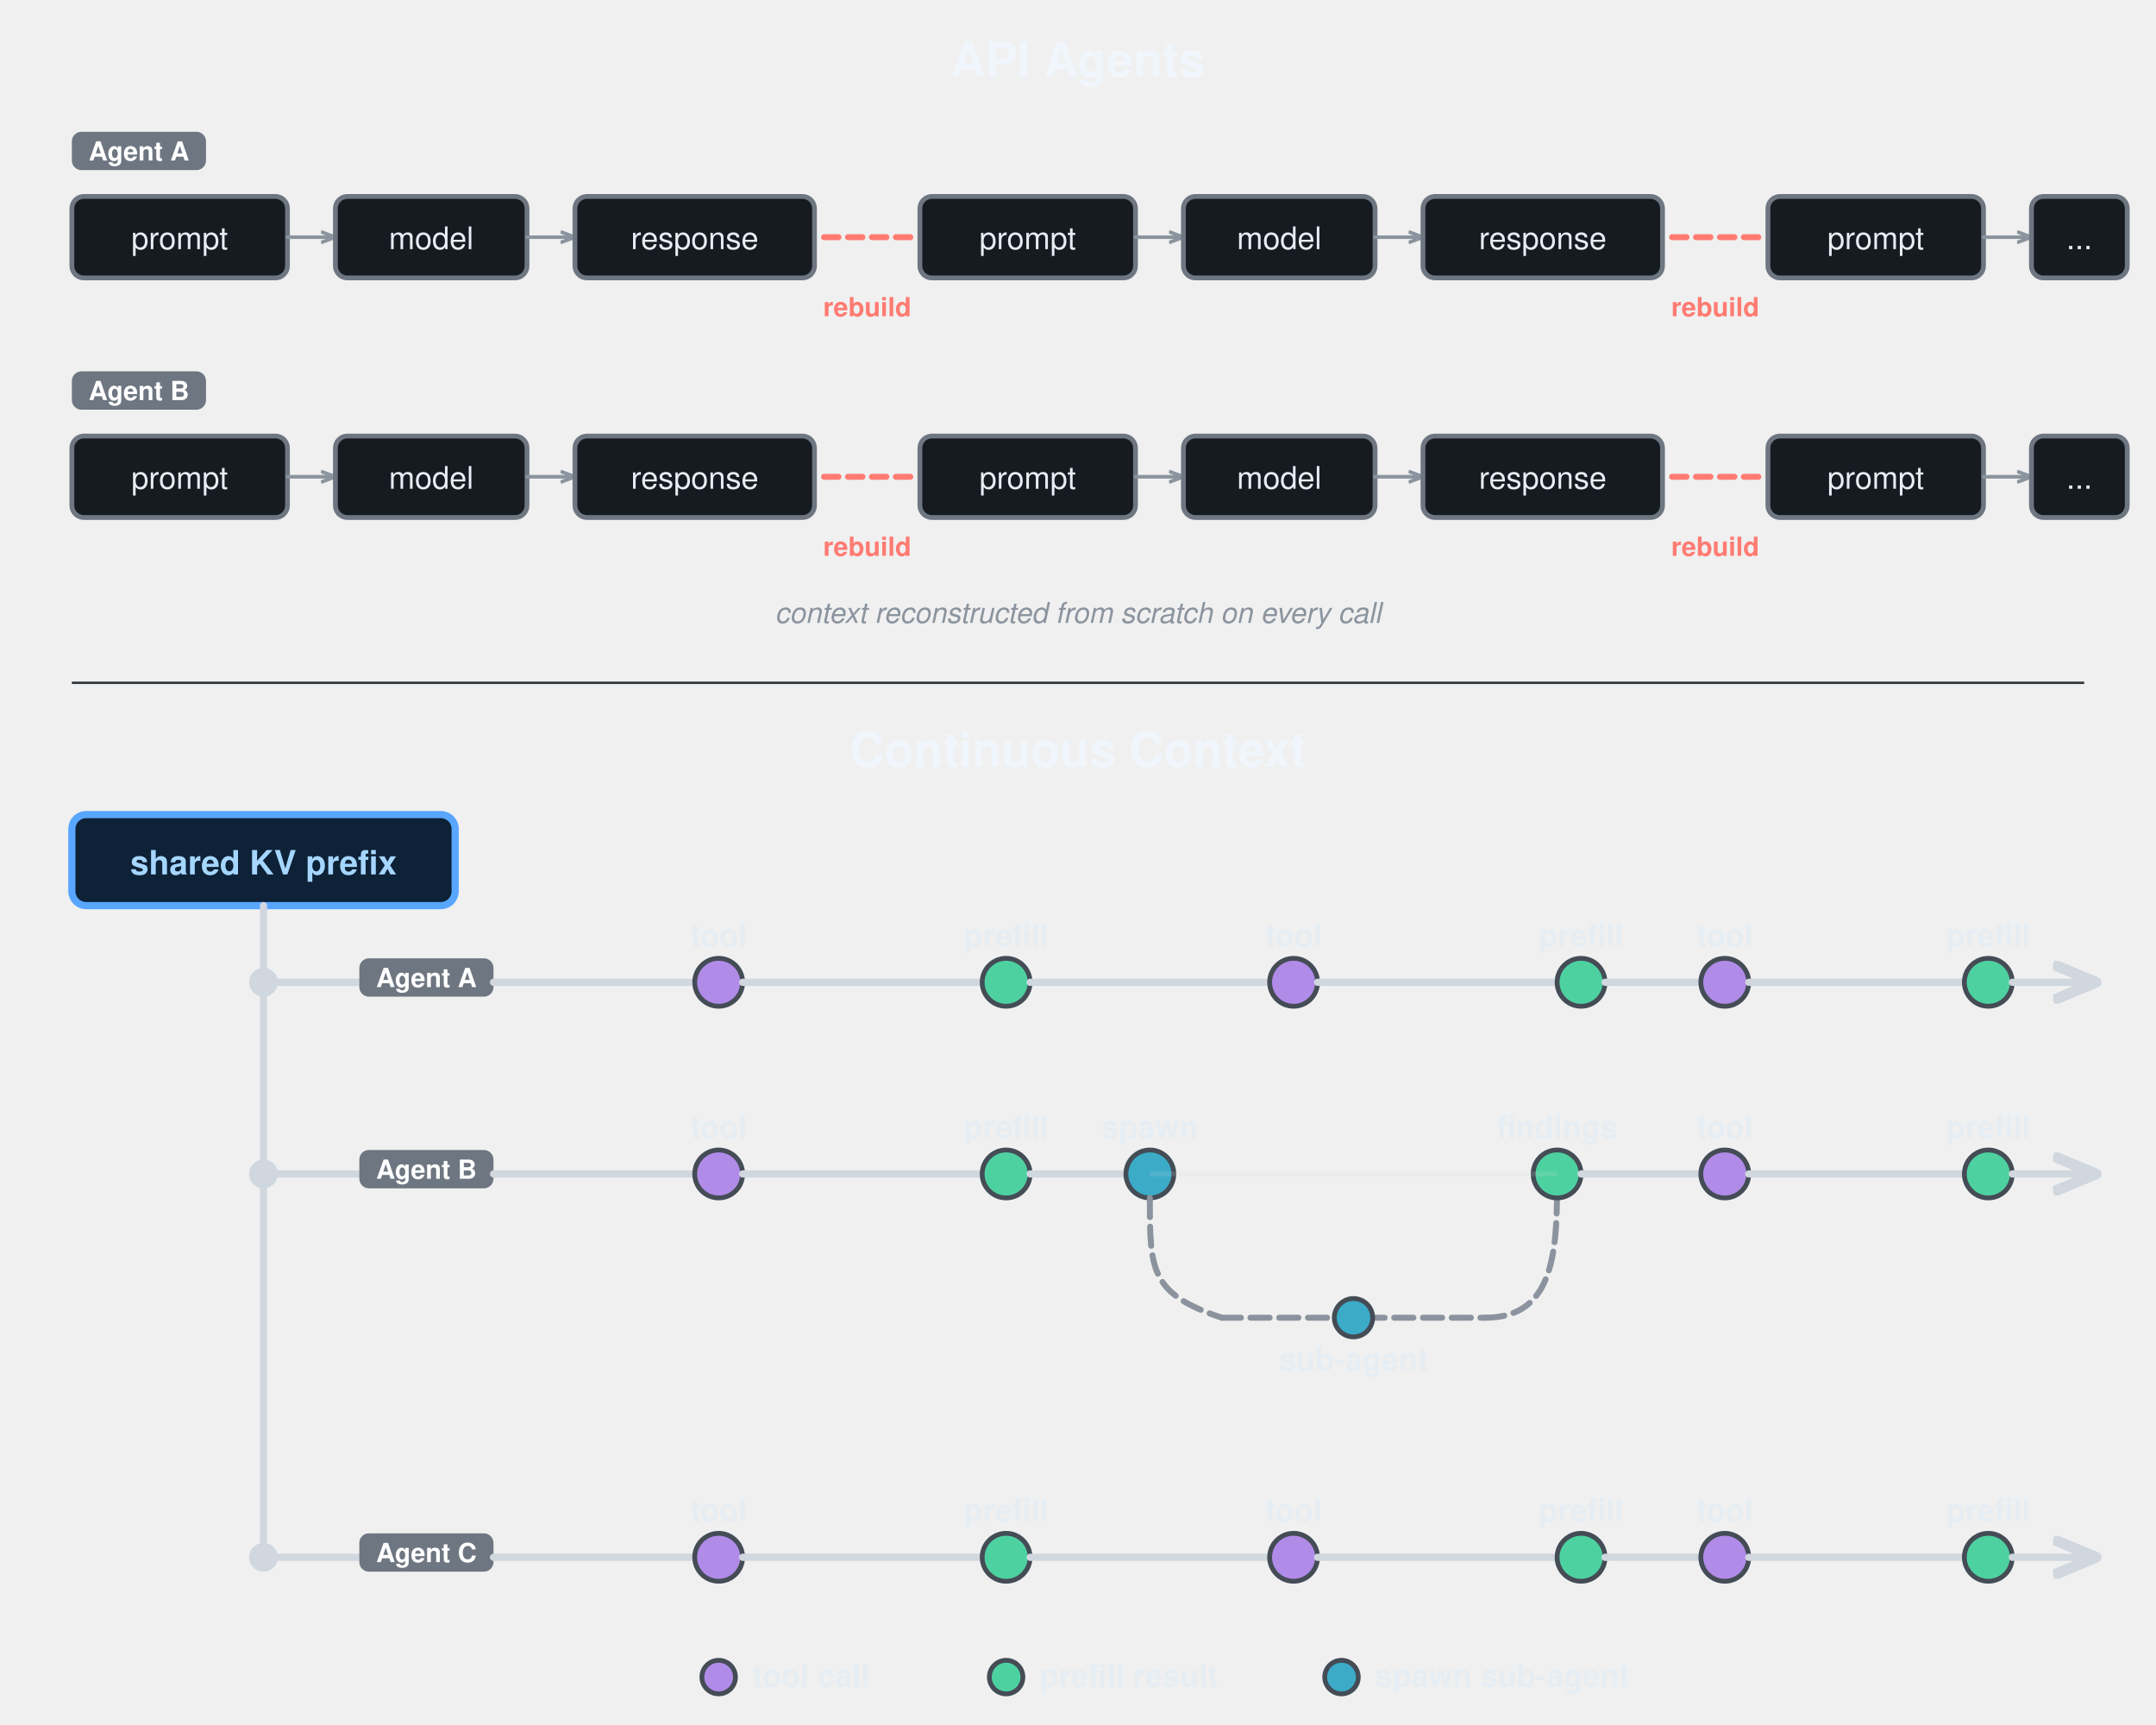
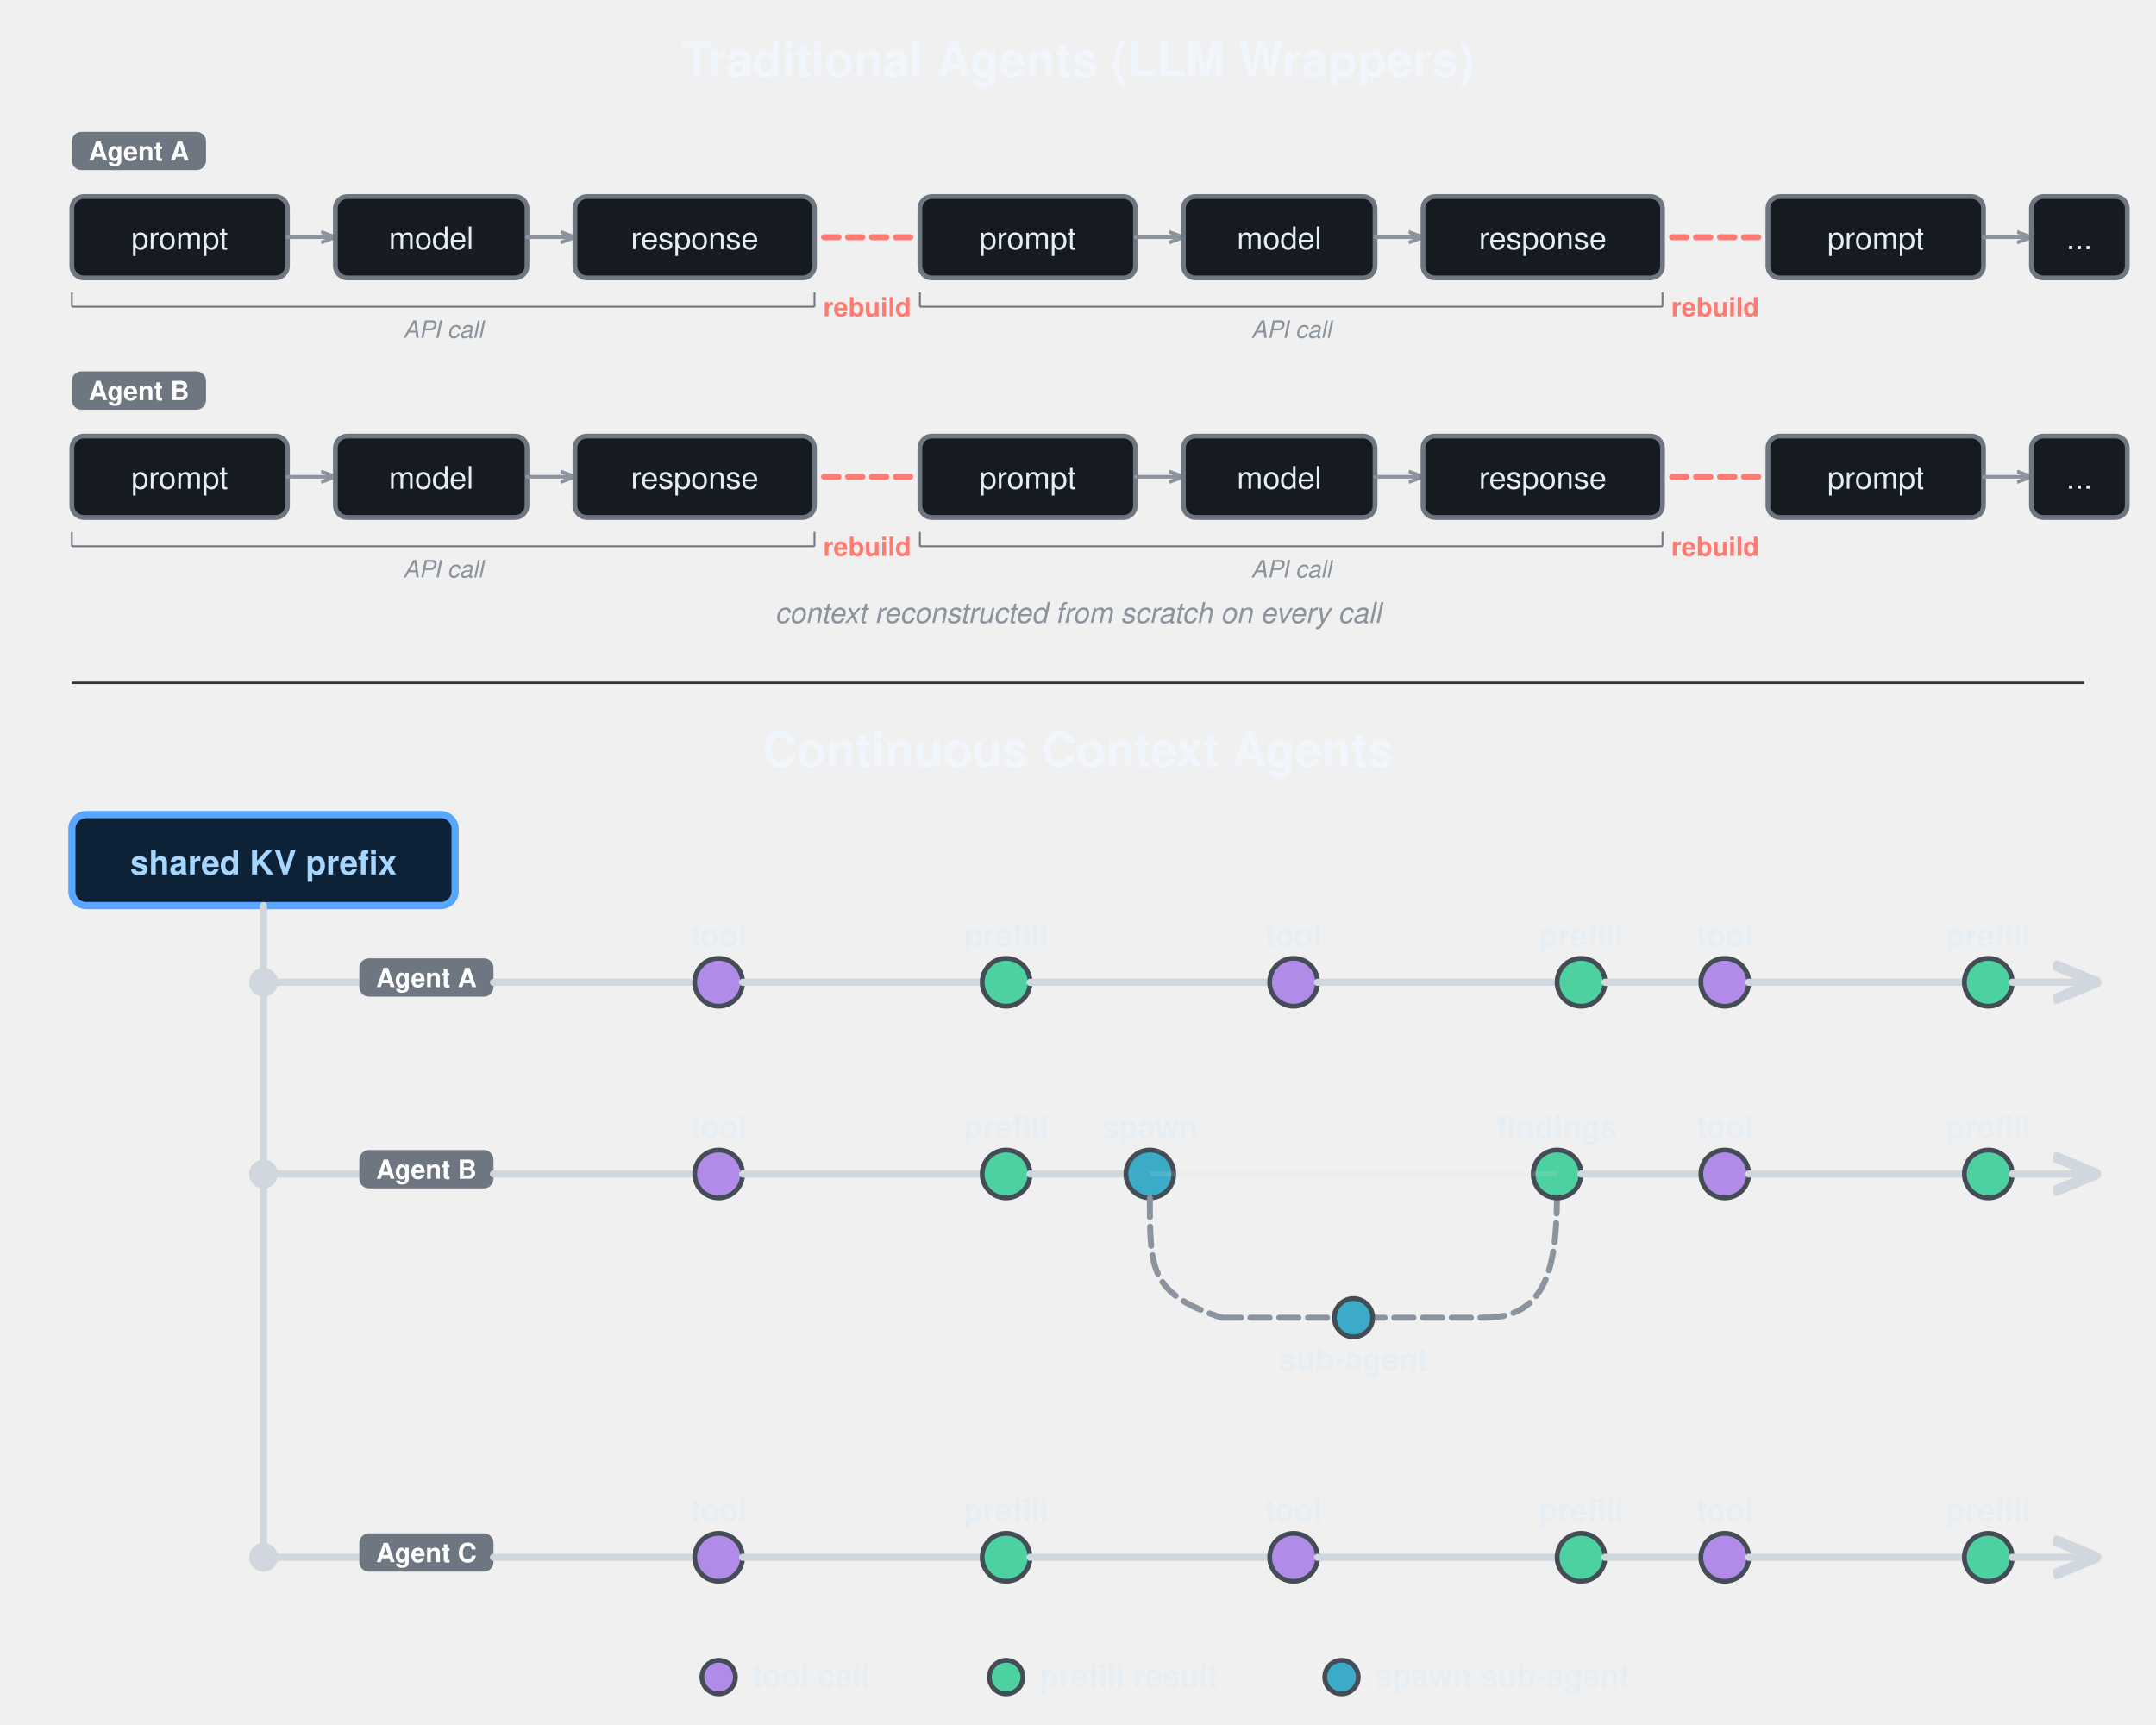
<svg xmlns="http://www.w3.org/2000/svg" viewBox="0 0 900 720" font-family="-apple-system, 'Segoe UI', Helvetica, Arial, sans-serif">
  <style>
    /* WCAG AA contrast ratios against GitHub dark bg #0d1117 (luminance 0.012)
       Text (4.5:1 min): #f0f6fc=17.4, #e6edf3=15.6, #8b949e=5.2
       UI elements (3:1 min): #6e7681=3.4, #d0d7de=11.5, #8b949e=5.2
       Agent tag text #fff on #6e7681 fill = 5.0:1 ✓ */

    .title { font-size: 20px; font-weight: 700; fill: #f0f6fc; }
    .label { font-size: 13px; font-weight: 600; fill: #e6edf3; }
    .note { font-size: 12px; fill: #8b949e; font-style: italic; }
    .note-red { font-size: 11px; fill: #ff7b72; font-weight: 600; }

    .api-box { fill: #161b22; stroke: #6e7681; stroke-width: 2; rx: 5; }
    .api-box-text { font-size: 13px; fill: #e6edf3; font-weight: 500; }
    .api-line { stroke: #8b949e; stroke-width: 1.5; stroke-linecap: round; }
    .api-gap { stroke: #ff7b72; stroke-width: 2.5; stroke-linecap: round; stroke-dasharray: 6 4; }

    .cc-trunk { stroke: #d0d7de; stroke-width: 3; stroke-linecap: round; }
    .cc-branch { stroke: #d0d7de; stroke-width: 3; stroke-linecap: round; }
    .cc-sub { stroke: #8b949e; stroke-width: 2.5; stroke-linecap: round; stroke-dasharray: 8 4; }
    .cc-prefix { fill: #0d2137; stroke: #58a6ff; stroke-width: 3; rx: 6; }
    .cc-prefix-text { font-size: 14px; font-weight: 700; fill: #a5d6ff; }
    .node-tool { fill: #B18BE8; stroke: #444c56; stroke-width: 2; }
    .node-prefill { fill: #4ED1A1; stroke: #444c56; stroke-width: 2; }
    .node-spawn { fill: #3babc8; stroke: #444c56; stroke-width: 2; }
    .node-return { fill: #4ED1A1; stroke: #444c56; stroke-width: 2; }
    .agent-tag { fill: #6e7681; stroke: none; rx: 4; }
    .agent-tag-text { font-size: 11px; font-weight: 700; fill: #ffffff; }

    .divider { stroke: #30363d; stroke-width: 1; }
  </style>
  <defs>
    <marker id="arr" markerWidth="5" markerHeight="4" refX="4" refY="2" orient="auto">
      <path d="M0,0.5 L4,2 L0,3.5" fill="none" stroke="#8b949e" stroke-width="1" stroke-linejoin="round" />
    </marker>
    <marker id="arr-branch" markerWidth="7" markerHeight="6" refX="6" refY="3" orient="auto">
      <path d="M0,0.5 L6,3 L0,5.5" fill="none" stroke="#d0d7de" stroke-width="1.5" stroke-linejoin="round" />
    </marker>
  </defs>
-   <text x="450" y="32" class="title" text-anchor="middle">API Agents</text>
+   <text x="450" y="32" class="title" text-anchor="middle">Traditional Agents (LLM Wrappers)</text>
  <rect x="30" y="55" width="56" height="16" class="agent-tag" />
  <text x="58" y="67" class="agent-tag-text" text-anchor="middle">Agent A</text>
  <rect x="30" y="82" width="90" height="34" class="api-box" />
  <text x="75" y="104" class="api-box-text" text-anchor="middle">prompt</text>
  <line x1="120" y1="99" x2="140" y2="99" class="api-line" marker-end="url(#arr)" />
  <rect x="140" y="82" width="80" height="34" class="api-box" />
  <text x="180" y="104" class="api-box-text" text-anchor="middle">model</text>
  <line x1="220" y1="99" x2="240" y2="99" class="api-line" marker-end="url(#arr)" />
  <rect x="240" y="82" width="100" height="34" class="api-box" />
  <text x="290" y="104" class="api-box-text" text-anchor="middle">response</text>
+   <line x1="30" y1="122" x2="30" y2="128" stroke="#6e7681" stroke-width="0.75" />
+   <line x1="30" y1="128" x2="340" y2="128" stroke="#6e7681" stroke-width="0.75" />
+   <line x1="340" y1="122" x2="340" y2="128" stroke="#6e7681" stroke-width="0.75" />
+   <text x="185" y="141" font-size="10" fill="#8b949e" text-anchor="middle" font-style="italic">API call</text>
  <line x1="344" y1="99" x2="380" y2="99" class="api-gap" />
  <text x="362" y="132" class="note-red" text-anchor="middle">rebuild</text>
  <rect x="384" y="82" width="90" height="34" class="api-box" />
  <text x="429" y="104" class="api-box-text" text-anchor="middle">prompt</text>
  <line x1="474" y1="99" x2="494" y2="99" class="api-line" marker-end="url(#arr)" />
  <rect x="494" y="82" width="80" height="34" class="api-box" />
  <text x="534" y="104" class="api-box-text" text-anchor="middle">model</text>
  <line x1="574" y1="99" x2="594" y2="99" class="api-line" marker-end="url(#arr)" />
  <rect x="594" y="82" width="100" height="34" class="api-box" />
  <text x="644" y="104" class="api-box-text" text-anchor="middle">response</text>
+   <line x1="384" y1="122" x2="384" y2="128" stroke="#6e7681" stroke-width="0.75" />
+   <line x1="384" y1="128" x2="694" y2="128" stroke="#6e7681" stroke-width="0.75" />
+   <line x1="694" y1="122" x2="694" y2="128" stroke="#6e7681" stroke-width="0.75" />
+   <text x="539" y="141" font-size="10" fill="#8b949e" text-anchor="middle" font-style="italic">API call</text>
  <line x1="698" y1="99" x2="734" y2="99" class="api-gap" />
  <text x="716" y="132" class="note-red" text-anchor="middle">rebuild</text>
  <rect x="738" y="82" width="90" height="34" class="api-box" />
  <text x="783" y="104" class="api-box-text" text-anchor="middle">prompt</text>
  <line x1="828" y1="99" x2="848" y2="99" class="api-line" marker-end="url(#arr)" />
  <rect x="848" y="82" width="40" height="34" class="api-box" />
  <text x="868" y="104" class="api-box-text" text-anchor="middle">...</text>
  <rect x="30" y="155" width="56" height="16" class="agent-tag" />
  <text x="58" y="167" class="agent-tag-text" text-anchor="middle">Agent B</text>
  <rect x="30" y="182" width="90" height="34" class="api-box" />
  <text x="75" y="204" class="api-box-text" text-anchor="middle">prompt</text>
  <line x1="120" y1="199" x2="140" y2="199" class="api-line" marker-end="url(#arr)" />
  <rect x="140" y="182" width="80" height="34" class="api-box" />
  <text x="180" y="204" class="api-box-text" text-anchor="middle">model</text>
  <line x1="220" y1="199" x2="240" y2="199" class="api-line" marker-end="url(#arr)" />
  <rect x="240" y="182" width="100" height="34" class="api-box" />
  <text x="290" y="204" class="api-box-text" text-anchor="middle">response</text>
+   <line x1="30" y1="222" x2="30" y2="228" stroke="#6e7681" stroke-width="0.75" />
+   <line x1="30" y1="228" x2="340" y2="228" stroke="#6e7681" stroke-width="0.75" />
+   <line x1="340" y1="222" x2="340" y2="228" stroke="#6e7681" stroke-width="0.75" />
+   <text x="185" y="241" font-size="10" fill="#8b949e" text-anchor="middle" font-style="italic">API call</text>
  <line x1="344" y1="199" x2="380" y2="199" class="api-gap" />
  <text x="362" y="232" class="note-red" text-anchor="middle">rebuild</text>
  <rect x="384" y="182" width="90" height="34" class="api-box" />
  <text x="429" y="204" class="api-box-text" text-anchor="middle">prompt</text>
  <line x1="474" y1="199" x2="494" y2="199" class="api-line" marker-end="url(#arr)" />
  <rect x="494" y="182" width="80" height="34" class="api-box" />
  <text x="534" y="204" class="api-box-text" text-anchor="middle">model</text>
  <line x1="574" y1="199" x2="594" y2="199" class="api-line" marker-end="url(#arr)" />
  <rect x="594" y="182" width="100" height="34" class="api-box" />
  <text x="644" y="204" class="api-box-text" text-anchor="middle">response</text>
+   <line x1="384" y1="222" x2="384" y2="228" stroke="#6e7681" stroke-width="0.75" />
+   <line x1="384" y1="228" x2="694" y2="228" stroke="#6e7681" stroke-width="0.75" />
+   <line x1="694" y1="222" x2="694" y2="228" stroke="#6e7681" stroke-width="0.75" />
+   <text x="539" y="241" font-size="10" fill="#8b949e" text-anchor="middle" font-style="italic">API call</text>
  <line x1="698" y1="199" x2="734" y2="199" class="api-gap" />
  <text x="716" y="232" class="note-red" text-anchor="middle">rebuild</text>
  <rect x="738" y="182" width="90" height="34" class="api-box" />
  <text x="783" y="204" class="api-box-text" text-anchor="middle">prompt</text>
  <line x1="828" y1="199" x2="848" y2="199" class="api-line" marker-end="url(#arr)" />
  <rect x="848" y="182" width="40" height="34" class="api-box" />
  <text x="868" y="204" class="api-box-text" text-anchor="middle">...</text>
  <text x="450" y="260" class="note" text-anchor="middle">context reconstructed from scratch on every call</text>
  <line x1="30" y1="285" x2="870" y2="285" class="divider" />
-   <text x="450" y="320" class="title" text-anchor="middle">Continuous Context</text>
+   <text x="450" y="320" class="title" text-anchor="middle">Continuous Context Agents</text>
  <rect x="30" y="340" width="160" height="38" class="cc-prefix" />
  <text x="110" y="365" class="cc-prefix-text" text-anchor="middle">shared KV prefix</text>
  <line x1="110" y1="378" x2="110" y2="650" class="cc-trunk" />
  <circle cx="110" cy="410" r="6" fill="#d0d7de" />
  <line x1="116" y1="410" x2="150" y2="410" class="cc-branch" />
  <rect x="150" y="400" width="56" height="16" class="agent-tag" />
  <text x="178" y="412" class="agent-tag-text" text-anchor="middle">Agent A</text>
  <line x1="206" y1="410" x2="300" y2="410" class="cc-branch" />
  <circle cx="300" cy="410" r="10" class="node-tool" />
  <text x="300" y="395" class="label" text-anchor="middle">tool</text>
  <line x1="310" y1="410" x2="420" y2="410" class="cc-branch" />
  <circle cx="420" cy="410" r="10" class="node-prefill" />
  <text x="420" y="395" class="label" text-anchor="middle">prefill</text>
  <line x1="430" y1="410" x2="540" y2="410" class="cc-branch" />
  <circle cx="540" cy="410" r="10" class="node-tool" />
  <text x="540" y="395" class="label" text-anchor="middle">tool</text>
  <line x1="550" y1="410" x2="660" y2="410" class="cc-branch" />
  <circle cx="660" cy="410" r="10" class="node-prefill" />
  <text x="660" y="395" class="label" text-anchor="middle">prefill</text>
  <line x1="670" y1="410" x2="720" y2="410" class="cc-branch" />
  <circle cx="720" cy="410" r="10" class="node-tool" />
  <text x="720" y="395" class="label" text-anchor="middle">tool</text>
  <line x1="730" y1="410" x2="830" y2="410" class="cc-branch" />
  <circle cx="830" cy="410" r="10" class="node-prefill" />
  <text x="830" y="395" class="label" text-anchor="middle">prefill</text>
  <line x1="840" y1="410" x2="875" y2="410" class="cc-branch" marker-end="url(#arr-branch)" />
  <circle cx="110" cy="490" r="6" fill="#d0d7de" />
  <line x1="116" y1="490" x2="150" y2="490" class="cc-branch" />
  <rect x="150" y="480" width="56" height="16" class="agent-tag" />
  <text x="178" y="492" class="agent-tag-text" text-anchor="middle">Agent B</text>
  <line x1="206" y1="490" x2="300" y2="490" class="cc-branch" />
  <circle cx="300" cy="490" r="10" class="node-tool" />
  <text x="300" y="475" class="label" text-anchor="middle">tool</text>
  <line x1="310" y1="490" x2="420" y2="490" class="cc-branch" />
  <circle cx="420" cy="490" r="10" class="node-prefill" />
  <text x="420" y="475" class="label" text-anchor="middle">prefill</text>
  <line x1="430" y1="490" x2="480" y2="490" class="cc-branch" />
  <circle cx="480" cy="490" r="10" class="node-spawn" />
  <text x="480" y="475" class="label" text-anchor="middle">spawn</text>
  <path d="M480,500 C480,530 480,540 510,550" class="cc-sub" fill="none" />
  <line x1="510" y1="550" x2="620" y2="550" class="cc-sub" />
  <circle cx="565" cy="550" r="8" fill="#3babc8" stroke="#444c56" stroke-width="2" />
  <text x="565" y="572" class="label" text-anchor="middle" font-size="11">sub-agent</text>
  <path d="M620,550 C650,550 650,520 650,490" class="cc-sub" fill="none" />
  <circle cx="650" cy="490" r="10" class="node-return" />
  <text x="650" y="475" class="label" text-anchor="middle" font-size="11">findings</text>
  <line x1="480" y1="490" x2="650" y2="490" stroke="#d0d7de" stroke-width="2" stroke-opacity="0.15" />
  <line x1="660" y1="490" x2="720" y2="490" class="cc-branch" />
  <circle cx="720" cy="490" r="10" class="node-tool" />
  <text x="720" y="475" class="label" text-anchor="middle">tool</text>
  <line x1="730" y1="490" x2="830" y2="490" class="cc-branch" />
  <circle cx="830" cy="490" r="10" class="node-prefill" />
  <text x="830" y="475" class="label" text-anchor="middle">prefill</text>
  <line x1="840" y1="490" x2="875" y2="490" class="cc-branch" marker-end="url(#arr-branch)" />
  <circle cx="110" cy="650" r="6" fill="#d0d7de" />
  <line x1="116" y1="650" x2="150" y2="650" class="cc-branch" />
  <rect x="150" y="640" width="56" height="16" class="agent-tag" />
  <text x="178" y="652" class="agent-tag-text" text-anchor="middle">Agent C</text>
  <line x1="206" y1="650" x2="300" y2="650" class="cc-branch" />
  <circle cx="300" cy="650" r="10" class="node-tool" />
  <text x="300" y="635" class="label" text-anchor="middle">tool</text>
  <line x1="310" y1="650" x2="420" y2="650" class="cc-branch" />
  <circle cx="420" cy="650" r="10" class="node-prefill" />
  <text x="420" y="635" class="label" text-anchor="middle">prefill</text>
  <line x1="430" y1="650" x2="540" y2="650" class="cc-branch" />
  <circle cx="540" cy="650" r="10" class="node-tool" />
  <text x="540" y="635" class="label" text-anchor="middle">tool</text>
  <line x1="550" y1="650" x2="660" y2="650" class="cc-branch" />
  <circle cx="660" cy="650" r="10" class="node-prefill" />
  <text x="660" y="635" class="label" text-anchor="middle">prefill</text>
  <line x1="670" y1="650" x2="720" y2="650" class="cc-branch" />
  <circle cx="720" cy="650" r="10" class="node-tool" />
  <text x="720" y="635" class="label" text-anchor="middle">tool</text>
  <line x1="730" y1="650" x2="830" y2="650" class="cc-branch" />
  <circle cx="830" cy="650" r="10" class="node-prefill" />
  <text x="830" y="635" class="label" text-anchor="middle">prefill</text>
  <line x1="840" y1="650" x2="875" y2="650" class="cc-branch" marker-end="url(#arr-branch)" />
  <circle cx="300" cy="700" r="7" class="node-tool" />
  <text x="314" y="704" class="label">tool call</text>
  <circle cx="420" cy="700" r="7" class="node-prefill" />
  <text x="434" y="704" class="label">prefill result</text>
  <circle cx="560" cy="700" r="7" class="node-spawn" />
  <text x="574" y="704" class="label">spawn sub-agent</text>
</svg>
